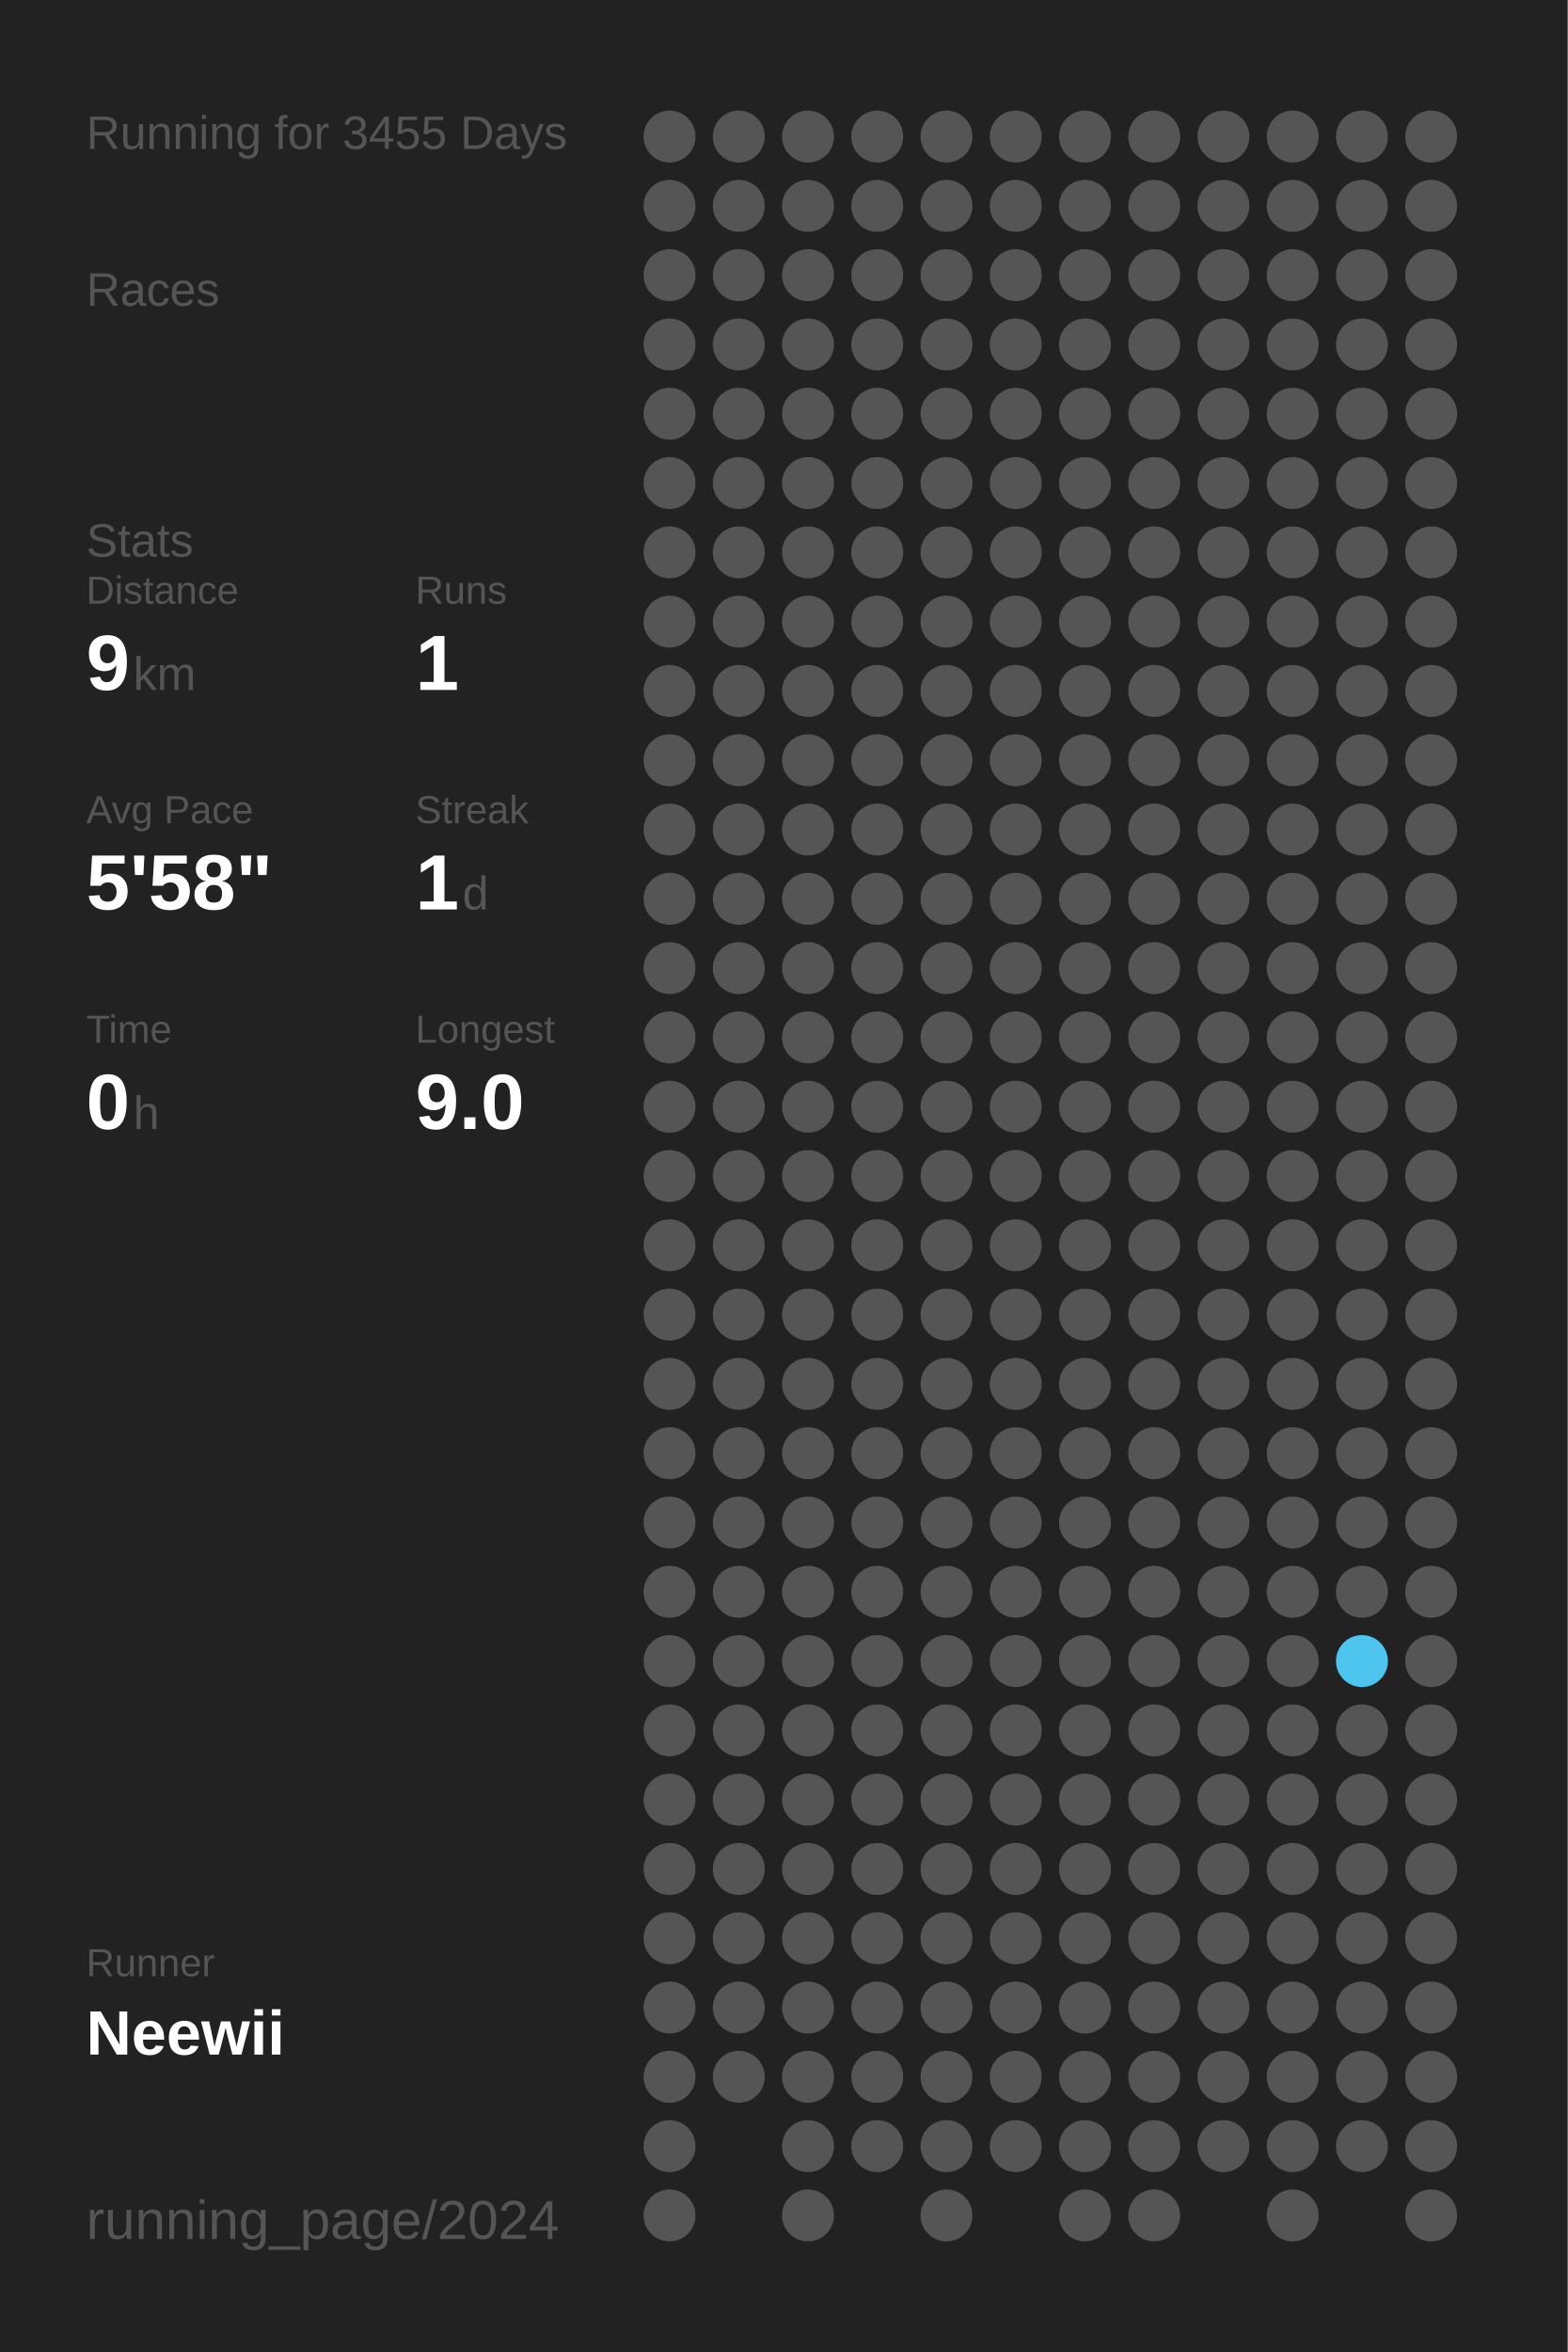
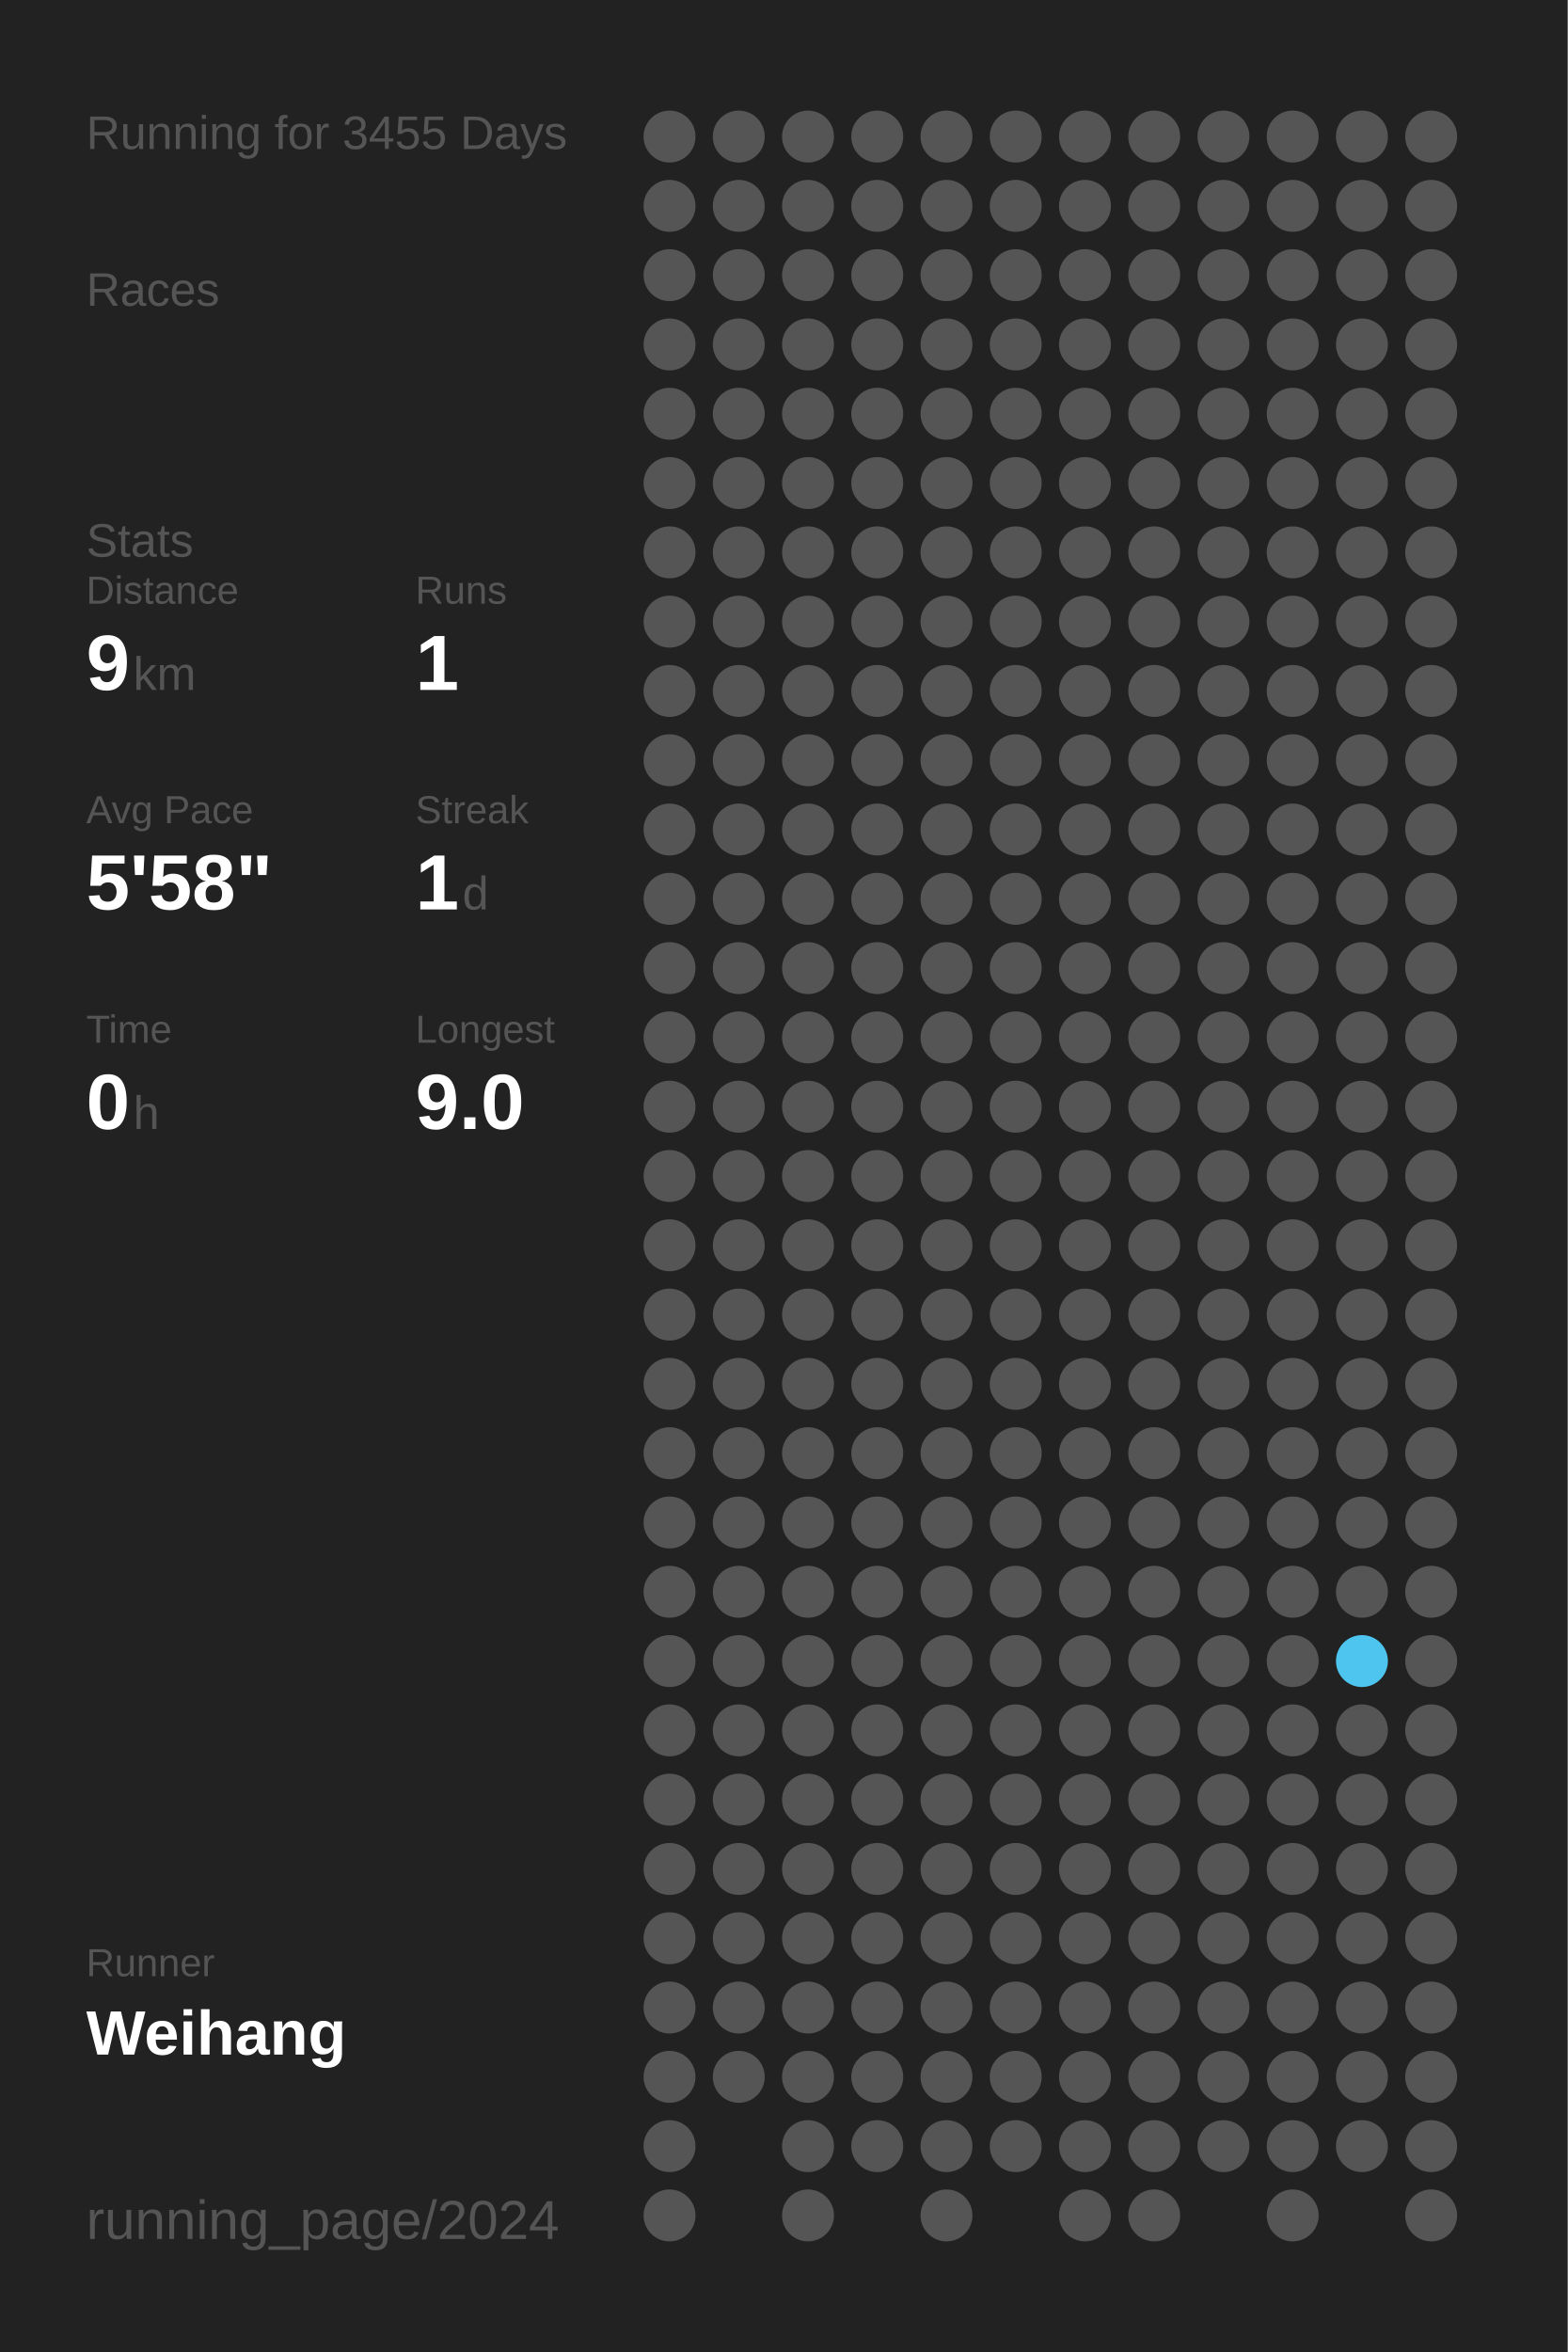
<svg xmlns="http://www.w3.org/2000/svg" baseProfile="full" height="300mm" version="1.1" viewBox="0,0,200,300" width="200mm">
  <defs />
  <rect fill="#222222" height="300" width="200" x="0" y="0" />
  <text fill="#555555" style="font-size:6px; font-family:Arial;" x="11" y="19">Running for 3455 Days</text>
  <text fill="#555555" style="font-size:6px; font-family:Arial;" x="11" y="39">Races</text>
  <text fill="#555555" style="font-size:6px; font-family:Arial;" x="11" y="71">Stats</text>
  <text fill="#555555" style="font-size:5px; font-family:Arial;" x="11" y="77">Distance</text>
  <text fill="#FFFFFF" style="font-size:10px; font-family:Arial; font-weight:bold;" x="11" y="88">9</text>
  <text fill="#555555" style="font-size:6px; font-family:Arial;" x="17" y="88">km</text>
  <text fill="#555555" style="font-size:5px; font-family:Arial;" x="53" y="77">Runs</text>
  <text fill="#FFFFFF" style="font-size:10px; font-family:Arial; font-weight:bold;" x="53" y="88">1</text>
  <text fill="#555555" style="font-size:5px; font-family:Arial;" x="11" y="105">Avg Pace</text>
  <text fill="#FFFFFF" style="font-size:10px; font-family:Arial; font-weight:bold;" x="11" y="116">5'58"</text>
  <text fill="#555555" style="font-size:5px; font-family:Arial;" x="53" y="105">Streak</text>
  <text fill="#FFFFFF" style="font-size:10px; font-family:Arial; font-weight:bold;" x="53" y="116">1</text>
  <text fill="#555555" style="font-size:6px; font-family:Arial;" x="59" y="116">d</text>
  <text fill="#555555" style="font-size:5px; font-family:Arial;" x="11" y="133">Time</text>
  <text fill="#FFFFFF" style="font-size:10px; font-family:Arial; font-weight:bold;" x="11" y="144">0</text>
  <text fill="#555555" style="font-size:6px; font-family:Arial;" x="17" y="144">h</text>
  <text fill="#555555" style="font-size:5px; font-family:Arial;" x="53" y="133">Longest</text>
  <text fill="#FFFFFF" style="font-size:10px; font-family:Arial; font-weight:bold;" x="53" y="144">9.0</text>
  <text fill="#555555" style="font-size:5px; font-family:Arial;" x="11" y="252.065">Runner</text>
-   <text fill="#FFFFFF" style="font-size:8px; font-family:Arial; font-weight:bold;" x="11" y="262.065">Neewii</text>
+   <text fill="#FFFFFF" style="font-size:8px; font-family:Arial; font-weight:bold;" x="11" y="262.065">Weihang</text>
  <text fill="#555555" style="font-size:7px; font-family:Arial;" x="11" y="285.581">running_page/2024</text>
  <circle cx="85.417" cy="17.419" fill="#555555" r="3.312" />
  <circle cx="85.417" cy="26.258" fill="#555555" r="3.312" />
  <circle cx="85.417" cy="35.097" fill="#555555" r="3.312" />
  <circle cx="85.417" cy="43.935" fill="#555555" r="3.312" />
  <circle cx="85.417" cy="52.774" fill="#555555" r="3.312" />
  <circle cx="85.417" cy="61.613" fill="#555555" r="3.312" />
  <circle cx="85.417" cy="70.452" fill="#555555" r="3.312" />
  <circle cx="85.417" cy="79.29" fill="#555555" r="3.312" />
  <circle cx="85.417" cy="88.129" fill="#555555" r="3.312" />
  <circle cx="85.417" cy="96.968" fill="#555555" r="3.312" />
  <circle cx="85.417" cy="105.806" fill="#555555" r="3.312" />
  <circle cx="85.417" cy="114.645" fill="#555555" r="3.312" />
  <circle cx="85.417" cy="123.484" fill="#555555" r="3.312" />
  <circle cx="85.417" cy="132.323" fill="#555555" r="3.312" />
  <circle cx="85.417" cy="141.161" fill="#555555" r="3.312" />
  <circle cx="85.417" cy="150" fill="#555555" r="3.312" />
  <circle cx="85.417" cy="158.839" fill="#555555" r="3.312" />
  <circle cx="85.417" cy="167.677" fill="#555555" r="3.312" />
  <circle cx="85.417" cy="176.516" fill="#555555" r="3.312" />
  <circle cx="85.417" cy="185.355" fill="#555555" r="3.312" />
  <circle cx="85.417" cy="194.194" fill="#555555" r="3.312" />
  <circle cx="85.417" cy="203.032" fill="#555555" r="3.312" />
  <circle cx="85.417" cy="211.871" fill="#555555" r="3.312" />
  <circle cx="85.417" cy="220.71" fill="#555555" r="3.312" />
  <circle cx="85.417" cy="229.548" fill="#555555" r="3.312" />
  <circle cx="85.417" cy="238.387" fill="#555555" r="3.312" />
  <circle cx="85.417" cy="247.226" fill="#555555" r="3.312" />
  <circle cx="85.417" cy="256.065" fill="#555555" r="3.312" />
  <circle cx="85.417" cy="264.903" fill="#555555" r="3.312" />
  <circle cx="85.417" cy="273.742" fill="#555555" r="3.312" />
  <circle cx="85.417" cy="282.581" fill="#555555" r="3.312" />
  <circle cx="94.25" cy="17.419" fill="#555555" r="3.312" />
  <circle cx="94.25" cy="26.258" fill="#555555" r="3.312" />
  <circle cx="94.25" cy="35.097" fill="#555555" r="3.312" />
  <circle cx="94.25" cy="43.935" fill="#555555" r="3.312" />
  <circle cx="94.25" cy="52.774" fill="#555555" r="3.312" />
  <circle cx="94.25" cy="61.613" fill="#555555" r="3.312" />
  <circle cx="94.25" cy="70.452" fill="#555555" r="3.312" />
  <circle cx="94.25" cy="79.29" fill="#555555" r="3.312" />
  <circle cx="94.25" cy="88.129" fill="#555555" r="3.312" />
  <circle cx="94.25" cy="96.968" fill="#555555" r="3.312" />
  <circle cx="94.25" cy="105.806" fill="#555555" r="3.312" />
  <circle cx="94.25" cy="114.645" fill="#555555" r="3.312" />
  <circle cx="94.25" cy="123.484" fill="#555555" r="3.312" />
  <circle cx="94.25" cy="132.323" fill="#555555" r="3.312" />
  <circle cx="94.25" cy="141.161" fill="#555555" r="3.312" />
  <circle cx="94.25" cy="150" fill="#555555" r="3.312" />
  <circle cx="94.25" cy="158.839" fill="#555555" r="3.312" />
  <circle cx="94.25" cy="167.677" fill="#555555" r="3.312" />
  <circle cx="94.25" cy="176.516" fill="#555555" r="3.312" />
  <circle cx="94.25" cy="185.355" fill="#555555" r="3.312" />
  <circle cx="94.25" cy="194.194" fill="#555555" r="3.312" />
  <circle cx="94.25" cy="203.032" fill="#555555" r="3.312" />
  <circle cx="94.25" cy="211.871" fill="#555555" r="3.312" />
  <circle cx="94.25" cy="220.71" fill="#555555" r="3.312" />
  <circle cx="94.25" cy="229.548" fill="#555555" r="3.312" />
  <circle cx="94.25" cy="238.387" fill="#555555" r="3.312" />
  <circle cx="94.25" cy="247.226" fill="#555555" r="3.312" />
  <circle cx="94.25" cy="256.065" fill="#555555" r="3.312" />
  <circle cx="94.25" cy="264.903" fill="#555555" r="3.312" />
  <circle cx="103.083" cy="17.419" fill="#555555" r="3.312" />
  <circle cx="103.083" cy="26.258" fill="#555555" r="3.312" />
  <circle cx="103.083" cy="35.097" fill="#555555" r="3.312" />
  <circle cx="103.083" cy="43.935" fill="#555555" r="3.312" />
  <circle cx="103.083" cy="52.774" fill="#555555" r="3.312" />
  <circle cx="103.083" cy="61.613" fill="#555555" r="3.312" />
  <circle cx="103.083" cy="70.452" fill="#555555" r="3.312" />
  <circle cx="103.083" cy="79.29" fill="#555555" r="3.312" />
  <circle cx="103.083" cy="88.129" fill="#555555" r="3.312" />
  <circle cx="103.083" cy="96.968" fill="#555555" r="3.312" />
  <circle cx="103.083" cy="105.806" fill="#555555" r="3.312" />
  <circle cx="103.083" cy="114.645" fill="#555555" r="3.312" />
  <circle cx="103.083" cy="123.484" fill="#555555" r="3.312" />
  <circle cx="103.083" cy="132.323" fill="#555555" r="3.312" />
  <circle cx="103.083" cy="141.161" fill="#555555" r="3.312" />
  <circle cx="103.083" cy="150" fill="#555555" r="3.312" />
  <circle cx="103.083" cy="158.839" fill="#555555" r="3.312" />
  <circle cx="103.083" cy="167.677" fill="#555555" r="3.312" />
  <circle cx="103.083" cy="176.516" fill="#555555" r="3.312" />
  <circle cx="103.083" cy="185.355" fill="#555555" r="3.312" />
  <circle cx="103.083" cy="194.194" fill="#555555" r="3.312" />
  <circle cx="103.083" cy="203.032" fill="#555555" r="3.312" />
  <circle cx="103.083" cy="211.871" fill="#555555" r="3.312" />
  <circle cx="103.083" cy="220.71" fill="#555555" r="3.312" />
  <circle cx="103.083" cy="229.548" fill="#555555" r="3.312" />
  <circle cx="103.083" cy="238.387" fill="#555555" r="3.312" />
  <circle cx="103.083" cy="247.226" fill="#555555" r="3.312" />
  <circle cx="103.083" cy="256.065" fill="#555555" r="3.312" />
  <circle cx="103.083" cy="264.903" fill="#555555" r="3.312" />
  <circle cx="103.083" cy="273.742" fill="#555555" r="3.312" />
  <circle cx="103.083" cy="282.581" fill="#555555" r="3.312" />
  <circle cx="111.917" cy="17.419" fill="#555555" r="3.312" />
  <circle cx="111.917" cy="26.258" fill="#555555" r="3.312" />
  <circle cx="111.917" cy="35.097" fill="#555555" r="3.312" />
  <circle cx="111.917" cy="43.935" fill="#555555" r="3.312" />
  <circle cx="111.917" cy="52.774" fill="#555555" r="3.312" />
  <circle cx="111.917" cy="61.613" fill="#555555" r="3.312" />
  <circle cx="111.917" cy="70.452" fill="#555555" r="3.312" />
  <circle cx="111.917" cy="79.29" fill="#555555" r="3.312" />
  <circle cx="111.917" cy="88.129" fill="#555555" r="3.312" />
  <circle cx="111.917" cy="96.968" fill="#555555" r="3.312" />
  <circle cx="111.917" cy="105.806" fill="#555555" r="3.312" />
  <circle cx="111.917" cy="114.645" fill="#555555" r="3.312" />
  <circle cx="111.917" cy="123.484" fill="#555555" r="3.312" />
  <circle cx="111.917" cy="132.323" fill="#555555" r="3.312" />
  <circle cx="111.917" cy="141.161" fill="#555555" r="3.312" />
  <circle cx="111.917" cy="150" fill="#555555" r="3.312" />
  <circle cx="111.917" cy="158.839" fill="#555555" r="3.312" />
  <circle cx="111.917" cy="167.677" fill="#555555" r="3.312" />
  <circle cx="111.917" cy="176.516" fill="#555555" r="3.312" />
  <circle cx="111.917" cy="185.355" fill="#555555" r="3.312" />
  <circle cx="111.917" cy="194.194" fill="#555555" r="3.312" />
  <circle cx="111.917" cy="203.032" fill="#555555" r="3.312" />
  <circle cx="111.917" cy="211.871" fill="#555555" r="3.312" />
  <circle cx="111.917" cy="220.71" fill="#555555" r="3.312" />
  <circle cx="111.917" cy="229.548" fill="#555555" r="3.312" />
  <circle cx="111.917" cy="238.387" fill="#555555" r="3.312" />
  <circle cx="111.917" cy="247.226" fill="#555555" r="3.312" />
  <circle cx="111.917" cy="256.065" fill="#555555" r="3.312" />
  <circle cx="111.917" cy="264.903" fill="#555555" r="3.312" />
  <circle cx="111.917" cy="273.742" fill="#555555" r="3.312" />
  <circle cx="120.75" cy="17.419" fill="#555555" r="3.312" />
  <circle cx="120.75" cy="26.258" fill="#555555" r="3.312" />
  <circle cx="120.75" cy="35.097" fill="#555555" r="3.312" />
  <circle cx="120.75" cy="43.935" fill="#555555" r="3.312" />
  <circle cx="120.75" cy="52.774" fill="#555555" r="3.312" />
  <circle cx="120.75" cy="61.613" fill="#555555" r="3.312" />
  <circle cx="120.75" cy="70.452" fill="#555555" r="3.312" />
  <circle cx="120.75" cy="79.29" fill="#555555" r="3.312" />
  <circle cx="120.75" cy="88.129" fill="#555555" r="3.312" />
  <circle cx="120.75" cy="96.968" fill="#555555" r="3.312" />
  <circle cx="120.75" cy="105.806" fill="#555555" r="3.312" />
  <circle cx="120.75" cy="114.645" fill="#555555" r="3.312" />
  <circle cx="120.75" cy="123.484" fill="#555555" r="3.312" />
  <circle cx="120.75" cy="132.323" fill="#555555" r="3.312" />
  <circle cx="120.75" cy="141.161" fill="#555555" r="3.312" />
  <circle cx="120.75" cy="150" fill="#555555" r="3.312" />
  <circle cx="120.75" cy="158.839" fill="#555555" r="3.312" />
  <circle cx="120.75" cy="167.677" fill="#555555" r="3.312" />
  <circle cx="120.75" cy="176.516" fill="#555555" r="3.312" />
  <circle cx="120.75" cy="185.355" fill="#555555" r="3.312" />
  <circle cx="120.75" cy="194.194" fill="#555555" r="3.312" />
  <circle cx="120.75" cy="203.032" fill="#555555" r="3.312" />
  <circle cx="120.75" cy="211.871" fill="#555555" r="3.312" />
  <circle cx="120.75" cy="220.71" fill="#555555" r="3.312" />
  <circle cx="120.75" cy="229.548" fill="#555555" r="3.312" />
  <circle cx="120.75" cy="238.387" fill="#555555" r="3.312" />
  <circle cx="120.75" cy="247.226" fill="#555555" r="3.312" />
  <circle cx="120.75" cy="256.065" fill="#555555" r="3.312" />
  <circle cx="120.75" cy="264.903" fill="#555555" r="3.312" />
  <circle cx="120.75" cy="273.742" fill="#555555" r="3.312" />
  <circle cx="120.75" cy="282.581" fill="#555555" r="3.312" />
  <circle cx="129.583" cy="17.419" fill="#555555" r="3.312" />
  <circle cx="129.583" cy="26.258" fill="#555555" r="3.312" />
  <circle cx="129.583" cy="35.097" fill="#555555" r="3.312" />
  <circle cx="129.583" cy="43.935" fill="#555555" r="3.312" />
  <circle cx="129.583" cy="52.774" fill="#555555" r="3.312" />
  <circle cx="129.583" cy="61.613" fill="#555555" r="3.312" />
  <circle cx="129.583" cy="70.452" fill="#555555" r="3.312" />
  <circle cx="129.583" cy="79.29" fill="#555555" r="3.312" />
  <circle cx="129.583" cy="88.129" fill="#555555" r="3.312" />
  <circle cx="129.583" cy="96.968" fill="#555555" r="3.312" />
  <circle cx="129.583" cy="105.806" fill="#555555" r="3.312" />
  <circle cx="129.583" cy="114.645" fill="#555555" r="3.312" />
  <circle cx="129.583" cy="123.484" fill="#555555" r="3.312" />
  <circle cx="129.583" cy="132.323" fill="#555555" r="3.312" />
  <circle cx="129.583" cy="141.161" fill="#555555" r="3.312" />
  <circle cx="129.583" cy="150" fill="#555555" r="3.312" />
  <circle cx="129.583" cy="158.839" fill="#555555" r="3.312" />
  <circle cx="129.583" cy="167.677" fill="#555555" r="3.312" />
  <circle cx="129.583" cy="176.516" fill="#555555" r="3.312" />
  <circle cx="129.583" cy="185.355" fill="#555555" r="3.312" />
  <circle cx="129.583" cy="194.194" fill="#555555" r="3.312" />
  <circle cx="129.583" cy="203.032" fill="#555555" r="3.312" />
  <circle cx="129.583" cy="211.871" fill="#555555" r="3.312" />
  <circle cx="129.583" cy="220.71" fill="#555555" r="3.312" />
  <circle cx="129.583" cy="229.548" fill="#555555" r="3.312" />
  <circle cx="129.583" cy="238.387" fill="#555555" r="3.312" />
  <circle cx="129.583" cy="247.226" fill="#555555" r="3.312" />
  <circle cx="129.583" cy="256.065" fill="#555555" r="3.312" />
  <circle cx="129.583" cy="264.903" fill="#555555" r="3.312" />
  <circle cx="129.583" cy="273.742" fill="#555555" r="3.312" />
  <circle cx="138.417" cy="17.419" fill="#555555" r="3.312" />
  <circle cx="138.417" cy="26.258" fill="#555555" r="3.312" />
  <circle cx="138.417" cy="35.097" fill="#555555" r="3.312" />
  <circle cx="138.417" cy="43.935" fill="#555555" r="3.312" />
  <circle cx="138.417" cy="52.774" fill="#555555" r="3.312" />
  <circle cx="138.417" cy="61.613" fill="#555555" r="3.312" />
  <circle cx="138.417" cy="70.452" fill="#555555" r="3.312" />
  <circle cx="138.417" cy="79.29" fill="#555555" r="3.312" />
  <circle cx="138.417" cy="88.129" fill="#555555" r="3.312" />
  <circle cx="138.417" cy="96.968" fill="#555555" r="3.312" />
  <circle cx="138.417" cy="105.806" fill="#555555" r="3.312" />
  <circle cx="138.417" cy="114.645" fill="#555555" r="3.312" />
  <circle cx="138.417" cy="123.484" fill="#555555" r="3.312" />
  <circle cx="138.417" cy="132.323" fill="#555555" r="3.312" />
  <circle cx="138.417" cy="141.161" fill="#555555" r="3.312" />
  <circle cx="138.417" cy="150" fill="#555555" r="3.312" />
  <circle cx="138.417" cy="158.839" fill="#555555" r="3.312" />
  <circle cx="138.417" cy="167.677" fill="#555555" r="3.312" />
  <circle cx="138.417" cy="176.516" fill="#555555" r="3.312" />
  <circle cx="138.417" cy="185.355" fill="#555555" r="3.312" />
  <circle cx="138.417" cy="194.194" fill="#555555" r="3.312" />
  <circle cx="138.417" cy="203.032" fill="#555555" r="3.312" />
  <circle cx="138.417" cy="211.871" fill="#555555" r="3.312" />
  <circle cx="138.417" cy="220.71" fill="#555555" r="3.312" />
  <circle cx="138.417" cy="229.548" fill="#555555" r="3.312" />
  <circle cx="138.417" cy="238.387" fill="#555555" r="3.312" />
  <circle cx="138.417" cy="247.226" fill="#555555" r="3.312" />
  <circle cx="138.417" cy="256.065" fill="#555555" r="3.312" />
  <circle cx="138.417" cy="264.903" fill="#555555" r="3.312" />
  <circle cx="138.417" cy="273.742" fill="#555555" r="3.312" />
  <circle cx="138.417" cy="282.581" fill="#555555" r="3.312" />
  <circle cx="147.25" cy="17.419" fill="#555555" r="3.312" />
  <circle cx="147.25" cy="26.258" fill="#555555" r="3.312" />
  <circle cx="147.25" cy="35.097" fill="#555555" r="3.312" />
  <circle cx="147.25" cy="43.935" fill="#555555" r="3.312" />
  <circle cx="147.25" cy="52.774" fill="#555555" r="3.312" />
  <circle cx="147.25" cy="61.613" fill="#555555" r="3.312" />
  <circle cx="147.25" cy="70.452" fill="#555555" r="3.312" />
  <circle cx="147.25" cy="79.29" fill="#555555" r="3.312" />
  <circle cx="147.25" cy="88.129" fill="#555555" r="3.312" />
  <circle cx="147.25" cy="96.968" fill="#555555" r="3.312" />
  <circle cx="147.25" cy="105.806" fill="#555555" r="3.312" />
  <circle cx="147.25" cy="114.645" fill="#555555" r="3.312" />
  <circle cx="147.25" cy="123.484" fill="#555555" r="3.312" />
  <circle cx="147.25" cy="132.323" fill="#555555" r="3.312" />
  <circle cx="147.25" cy="141.161" fill="#555555" r="3.312" />
  <circle cx="147.25" cy="150" fill="#555555" r="3.312" />
  <circle cx="147.25" cy="158.839" fill="#555555" r="3.312" />
  <circle cx="147.25" cy="167.677" fill="#555555" r="3.312" />
  <circle cx="147.25" cy="176.516" fill="#555555" r="3.312" />
  <circle cx="147.25" cy="185.355" fill="#555555" r="3.312" />
  <circle cx="147.25" cy="194.194" fill="#555555" r="3.312" />
  <circle cx="147.25" cy="203.032" fill="#555555" r="3.312" />
  <circle cx="147.25" cy="211.871" fill="#555555" r="3.312" />
  <circle cx="147.25" cy="220.71" fill="#555555" r="3.312" />
  <circle cx="147.25" cy="229.548" fill="#555555" r="3.312" />
  <circle cx="147.25" cy="238.387" fill="#555555" r="3.312" />
  <circle cx="147.25" cy="247.226" fill="#555555" r="3.312" />
  <circle cx="147.25" cy="256.065" fill="#555555" r="3.312" />
  <circle cx="147.25" cy="264.903" fill="#555555" r="3.312" />
  <circle cx="147.25" cy="273.742" fill="#555555" r="3.312" />
  <circle cx="147.25" cy="282.581" fill="#555555" r="3.312" />
  <circle cx="156.083" cy="17.419" fill="#555555" r="3.312" />
  <circle cx="156.083" cy="26.258" fill="#555555" r="3.312" />
  <circle cx="156.083" cy="35.097" fill="#555555" r="3.312" />
  <circle cx="156.083" cy="43.935" fill="#555555" r="3.312" />
  <circle cx="156.083" cy="52.774" fill="#555555" r="3.312" />
  <circle cx="156.083" cy="61.613" fill="#555555" r="3.312" />
  <circle cx="156.083" cy="70.452" fill="#555555" r="3.312" />
  <circle cx="156.083" cy="79.29" fill="#555555" r="3.312" />
  <circle cx="156.083" cy="88.129" fill="#555555" r="3.312" />
  <circle cx="156.083" cy="96.968" fill="#555555" r="3.312" />
  <circle cx="156.083" cy="105.806" fill="#555555" r="3.312" />
  <circle cx="156.083" cy="114.645" fill="#555555" r="3.312" />
  <circle cx="156.083" cy="123.484" fill="#555555" r="3.312" />
  <circle cx="156.083" cy="132.323" fill="#555555" r="3.312" />
  <circle cx="156.083" cy="141.161" fill="#555555" r="3.312" />
  <circle cx="156.083" cy="150" fill="#555555" r="3.312" />
  <circle cx="156.083" cy="158.839" fill="#555555" r="3.312" />
  <circle cx="156.083" cy="167.677" fill="#555555" r="3.312" />
  <circle cx="156.083" cy="176.516" fill="#555555" r="3.312" />
  <circle cx="156.083" cy="185.355" fill="#555555" r="3.312" />
  <circle cx="156.083" cy="194.194" fill="#555555" r="3.312" />
  <circle cx="156.083" cy="203.032" fill="#555555" r="3.312" />
  <circle cx="156.083" cy="211.871" fill="#555555" r="3.312" />
  <circle cx="156.083" cy="220.71" fill="#555555" r="3.312" />
  <circle cx="156.083" cy="229.548" fill="#555555" r="3.312" />
  <circle cx="156.083" cy="238.387" fill="#555555" r="3.312" />
  <circle cx="156.083" cy="247.226" fill="#555555" r="3.312" />
  <circle cx="156.083" cy="256.065" fill="#555555" r="3.312" />
  <circle cx="156.083" cy="264.903" fill="#555555" r="3.312" />
  <circle cx="156.083" cy="273.742" fill="#555555" r="3.312" />
  <circle cx="164.917" cy="17.419" fill="#555555" r="3.312" />
  <circle cx="164.917" cy="26.258" fill="#555555" r="3.312" />
  <circle cx="164.917" cy="35.097" fill="#555555" r="3.312" />
  <circle cx="164.917" cy="43.935" fill="#555555" r="3.312" />
  <circle cx="164.917" cy="52.774" fill="#555555" r="3.312" />
  <circle cx="164.917" cy="61.613" fill="#555555" r="3.312" />
  <circle cx="164.917" cy="70.452" fill="#555555" r="3.312" />
  <circle cx="164.917" cy="79.29" fill="#555555" r="3.312" />
  <circle cx="164.917" cy="88.129" fill="#555555" r="3.312" />
  <circle cx="164.917" cy="96.968" fill="#555555" r="3.312" />
  <circle cx="164.917" cy="105.806" fill="#555555" r="3.312" />
  <circle cx="164.917" cy="114.645" fill="#555555" r="3.312" />
  <circle cx="164.917" cy="123.484" fill="#555555" r="3.312" />
  <circle cx="164.917" cy="132.323" fill="#555555" r="3.312" />
  <circle cx="164.917" cy="141.161" fill="#555555" r="3.312" />
  <circle cx="164.917" cy="150" fill="#555555" r="3.312" />
  <circle cx="164.917" cy="158.839" fill="#555555" r="3.312" />
  <circle cx="164.917" cy="167.677" fill="#555555" r="3.312" />
  <circle cx="164.917" cy="176.516" fill="#555555" r="3.312" />
  <circle cx="164.917" cy="185.355" fill="#555555" r="3.312" />
  <circle cx="164.917" cy="194.194" fill="#555555" r="3.312" />
  <circle cx="164.917" cy="203.032" fill="#555555" r="3.312" />
  <circle cx="164.917" cy="211.871" fill="#555555" r="3.312" />
  <circle cx="164.917" cy="220.71" fill="#555555" r="3.312" />
  <circle cx="164.917" cy="229.548" fill="#555555" r="3.312" />
  <circle cx="164.917" cy="238.387" fill="#555555" r="3.312" />
  <circle cx="164.917" cy="247.226" fill="#555555" r="3.312" />
  <circle cx="164.917" cy="256.065" fill="#555555" r="3.312" />
  <circle cx="164.917" cy="264.903" fill="#555555" r="3.312" />
  <circle cx="164.917" cy="273.742" fill="#555555" r="3.312" />
  <circle cx="164.917" cy="282.581" fill="#555555" r="3.312" />
  <circle cx="173.75" cy="17.419" fill="#555555" r="3.312" />
  <circle cx="173.75" cy="26.258" fill="#555555" r="3.312" />
  <circle cx="173.75" cy="35.097" fill="#555555" r="3.312" />
  <circle cx="173.75" cy="43.935" fill="#555555" r="3.312" />
  <circle cx="173.75" cy="52.774" fill="#555555" r="3.312" />
  <circle cx="173.75" cy="61.613" fill="#555555" r="3.312" />
  <circle cx="173.75" cy="70.452" fill="#555555" r="3.312" />
  <circle cx="173.75" cy="79.29" fill="#555555" r="3.312" />
  <circle cx="173.75" cy="88.129" fill="#555555" r="3.312" />
  <circle cx="173.75" cy="96.968" fill="#555555" r="3.312" />
  <circle cx="173.75" cy="105.806" fill="#555555" r="3.312" />
  <circle cx="173.75" cy="114.645" fill="#555555" r="3.312" />
  <circle cx="173.75" cy="123.484" fill="#555555" r="3.312" />
  <circle cx="173.75" cy="132.323" fill="#555555" r="3.312" />
  <circle cx="173.75" cy="141.161" fill="#555555" r="3.312" />
  <circle cx="173.75" cy="150" fill="#555555" r="3.312" />
  <circle cx="173.75" cy="158.839" fill="#555555" r="3.312" />
  <circle cx="173.75" cy="167.677" fill="#555555" r="3.312" />
  <circle cx="173.75" cy="176.516" fill="#555555" r="3.312" />
  <circle cx="173.75" cy="185.355" fill="#555555" r="3.312" />
  <circle cx="173.75" cy="194.194" fill="#555555" r="3.312" />
  <circle cx="173.75" cy="203.032" fill="#555555" r="3.312" />
  <circle cx="173.75" cy="211.871" fill="#4dc5ee" r="3.312" />
  <circle cx="173.75" cy="220.71" fill="#555555" r="3.312" />
  <circle cx="173.75" cy="229.548" fill="#555555" r="3.312" />
  <circle cx="173.75" cy="238.387" fill="#555555" r="3.312" />
  <circle cx="173.75" cy="247.226" fill="#555555" r="3.312" />
  <circle cx="173.75" cy="256.065" fill="#555555" r="3.312" />
  <circle cx="173.75" cy="264.903" fill="#555555" r="3.312" />
  <circle cx="173.75" cy="273.742" fill="#555555" r="3.312" />
  <circle cx="182.583" cy="17.419" fill="#555555" r="3.312" />
  <circle cx="182.583" cy="26.258" fill="#555555" r="3.312" />
  <circle cx="182.583" cy="35.097" fill="#555555" r="3.312" />
  <circle cx="182.583" cy="43.935" fill="#555555" r="3.312" />
  <circle cx="182.583" cy="52.774" fill="#555555" r="3.312" />
  <circle cx="182.583" cy="61.613" fill="#555555" r="3.312" />
  <circle cx="182.583" cy="70.452" fill="#555555" r="3.312" />
  <circle cx="182.583" cy="79.29" fill="#555555" r="3.312" />
  <circle cx="182.583" cy="88.129" fill="#555555" r="3.312" />
  <circle cx="182.583" cy="96.968" fill="#555555" r="3.312" />
  <circle cx="182.583" cy="105.806" fill="#555555" r="3.312" />
  <circle cx="182.583" cy="114.645" fill="#555555" r="3.312" />
  <circle cx="182.583" cy="123.484" fill="#555555" r="3.312" />
  <circle cx="182.583" cy="132.323" fill="#555555" r="3.312" />
  <circle cx="182.583" cy="141.161" fill="#555555" r="3.312" />
  <circle cx="182.583" cy="150" fill="#555555" r="3.312" />
  <circle cx="182.583" cy="158.839" fill="#555555" r="3.312" />
  <circle cx="182.583" cy="167.677" fill="#555555" r="3.312" />
  <circle cx="182.583" cy="176.516" fill="#555555" r="3.312" />
  <circle cx="182.583" cy="185.355" fill="#555555" r="3.312" />
  <circle cx="182.583" cy="194.194" fill="#555555" r="3.312" />
  <circle cx="182.583" cy="203.032" fill="#555555" r="3.312" />
  <circle cx="182.583" cy="211.871" fill="#555555" r="3.312" />
  <circle cx="182.583" cy="220.71" fill="#555555" r="3.312" />
  <circle cx="182.583" cy="229.548" fill="#555555" r="3.312" />
  <circle cx="182.583" cy="238.387" fill="#555555" r="3.312" />
  <circle cx="182.583" cy="247.226" fill="#555555" r="3.312" />
  <circle cx="182.583" cy="256.065" fill="#555555" r="3.312" />
  <circle cx="182.583" cy="264.903" fill="#555555" r="3.312" />
  <circle cx="182.583" cy="273.742" fill="#555555" r="3.312" />
  <circle cx="182.583" cy="282.581" fill="#555555" r="3.312" />
</svg>
